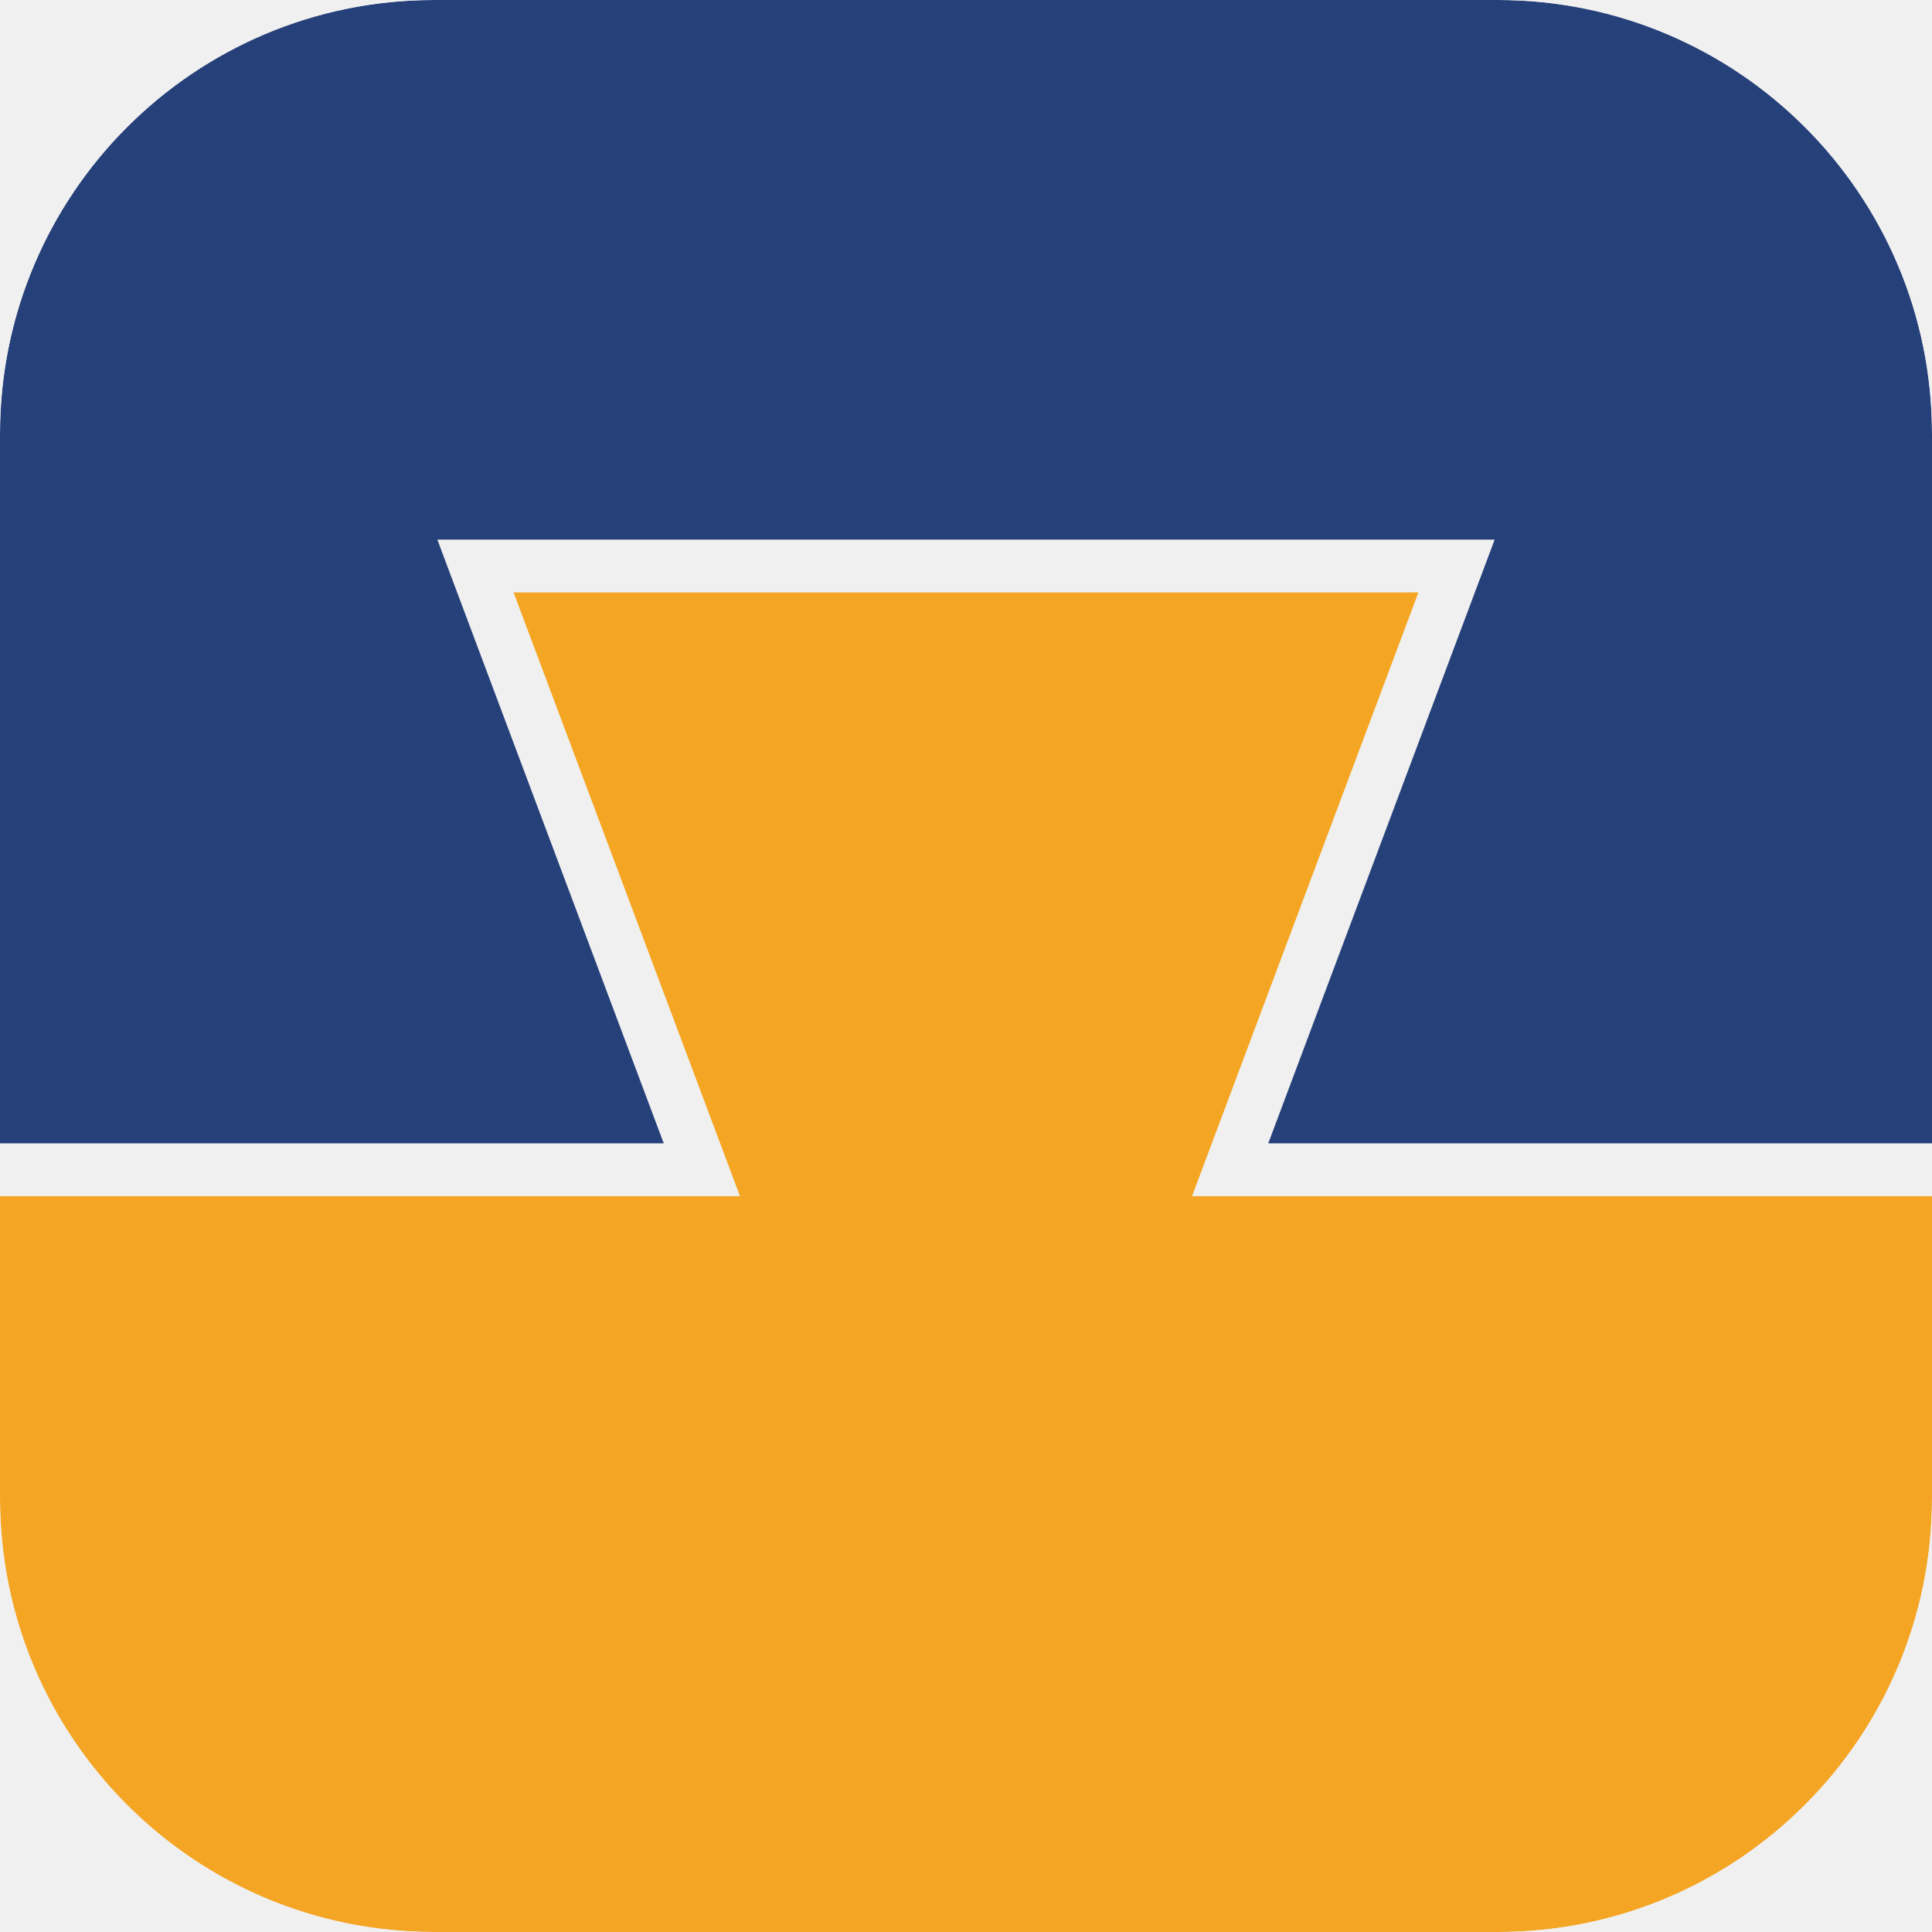
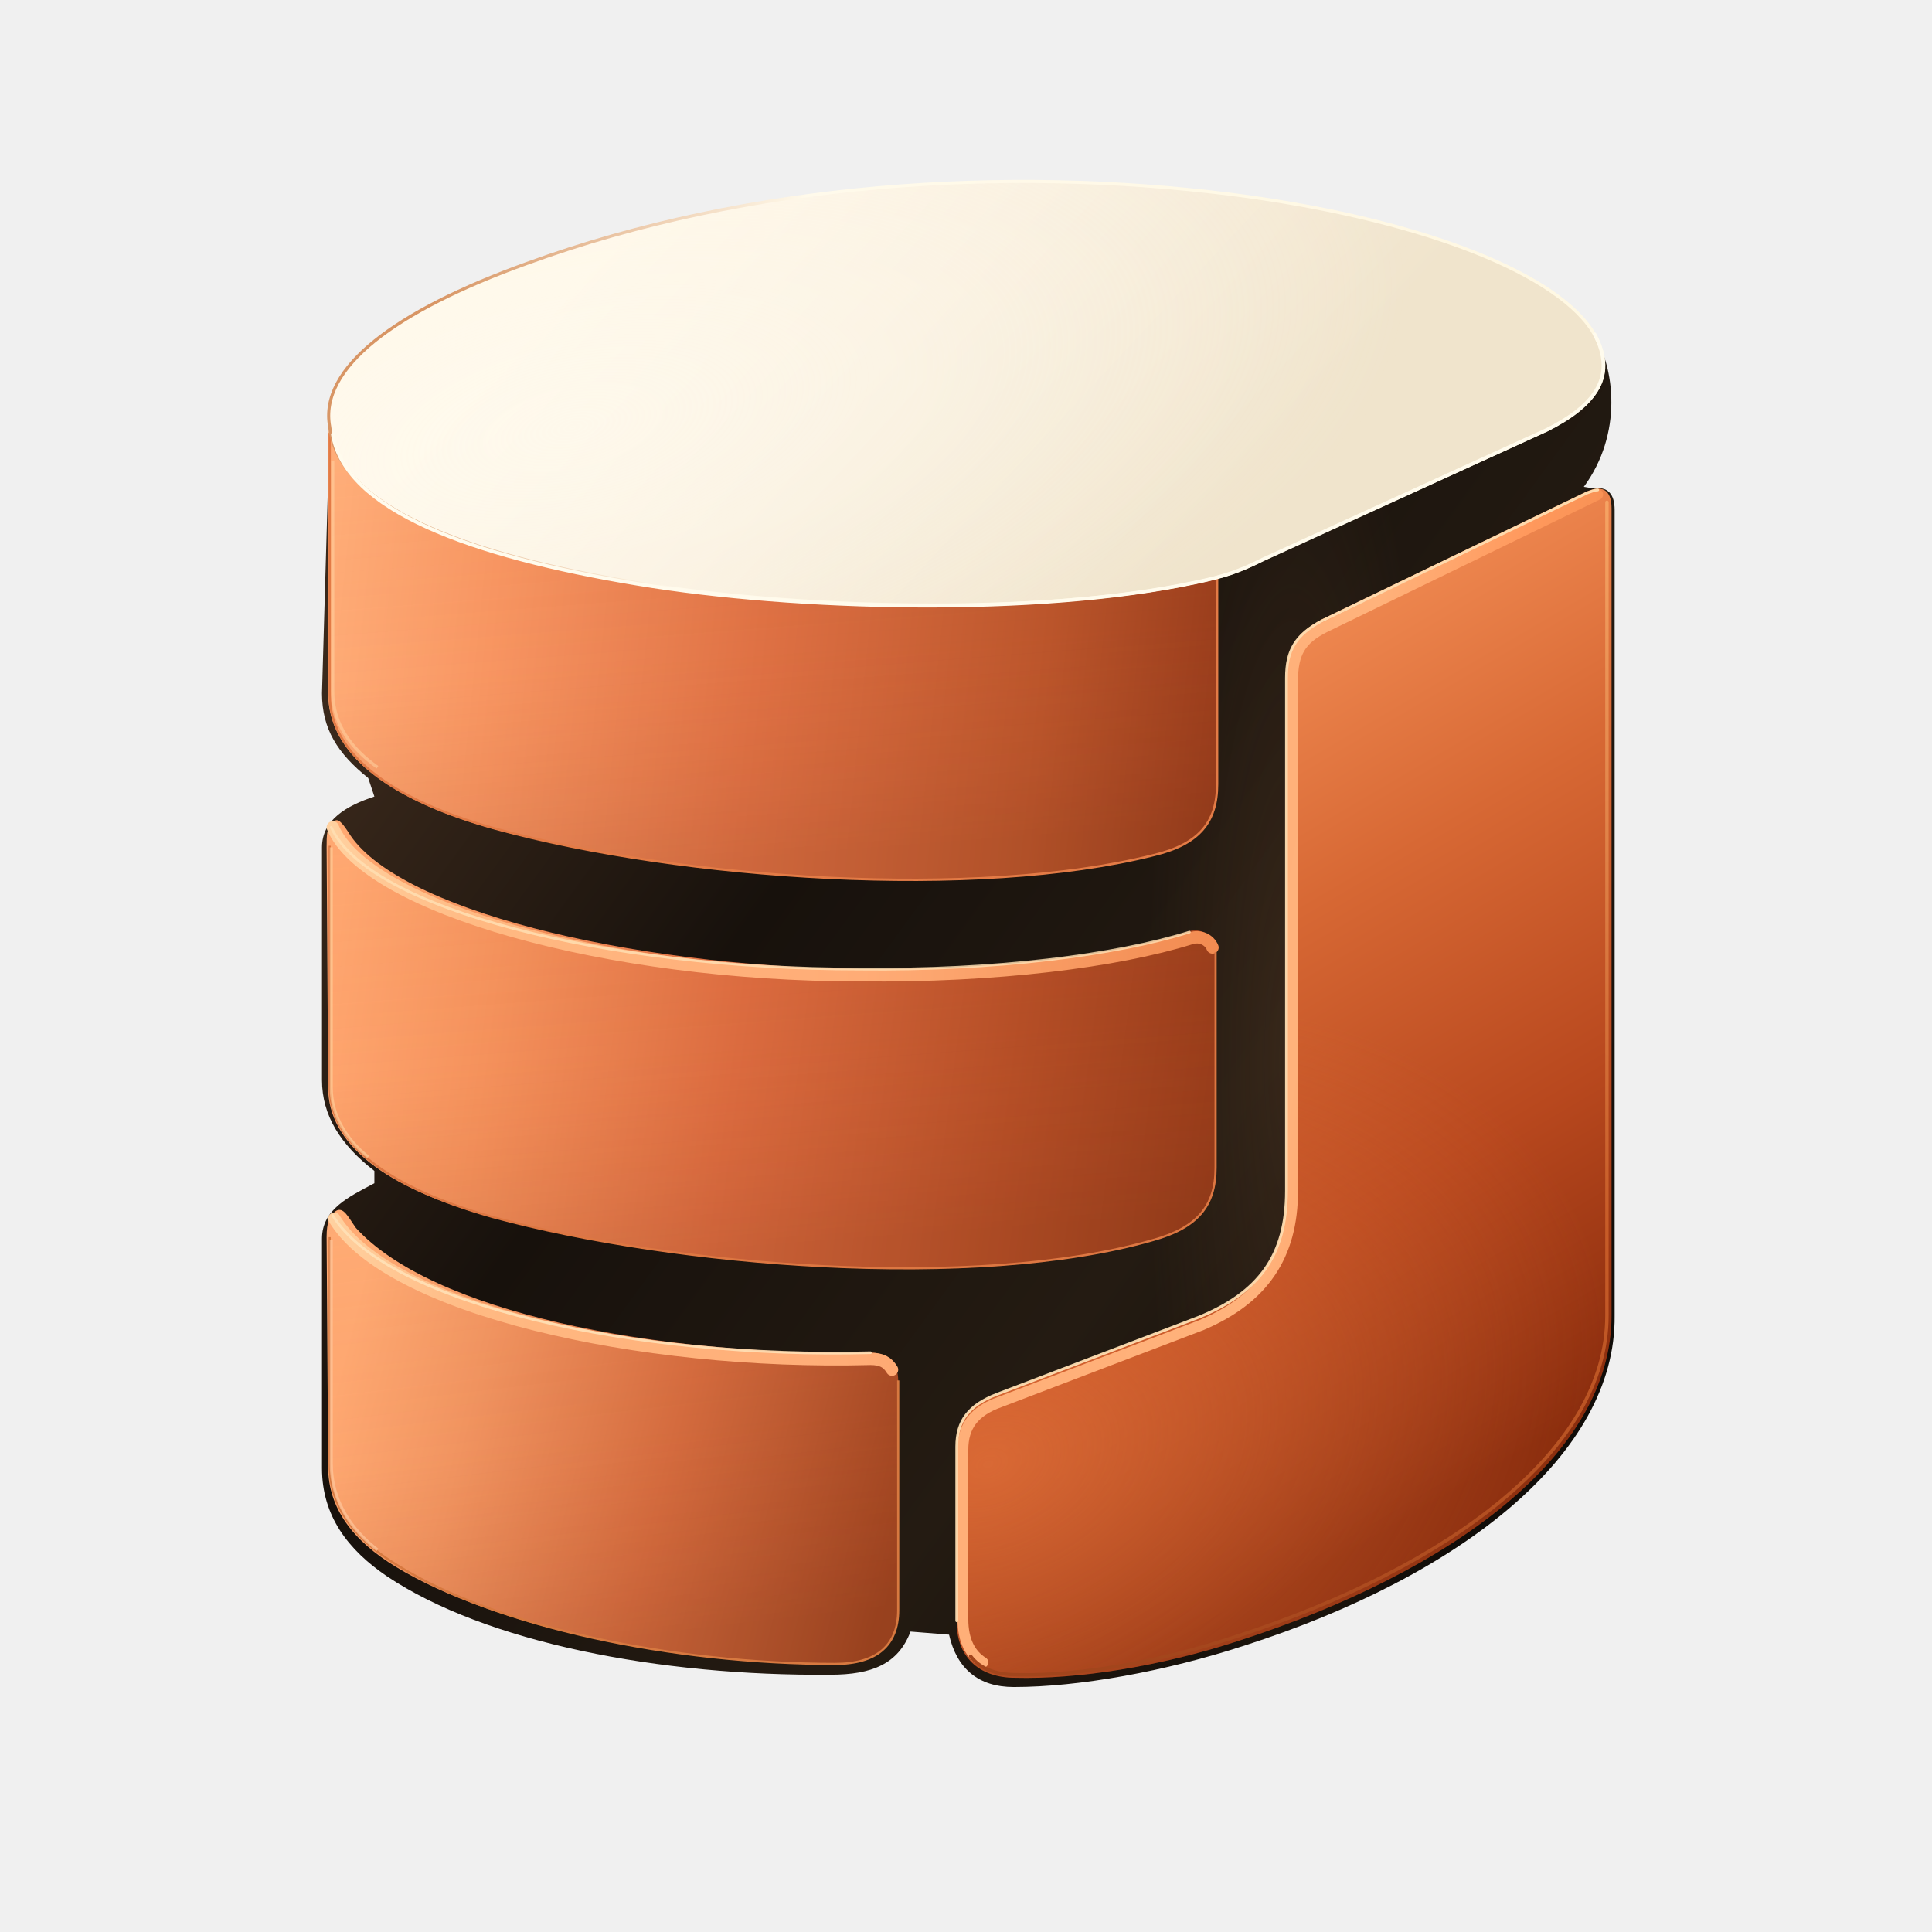
- <svg xmlns="http://www.w3.org/2000/svg" viewBox="0 0 1024 1024" width="1024" height="1024">
+ <svg xmlns="http://www.w3.org/2000/svg" xmlns:xlink="http://www.w3.org/1999/xlink" width="1254" height="1254" viewBox="0 0 1254 1254" fill="none" role="img" aria-labelledby="title">
  <defs>
-     <clipPath id="tile">
-       <rect width="1024" height="1024" rx="230" />
-     </clipPath>
-     <mask id="joint" maskUnits="userSpaceOnUse" x="0" y="0" width="1024" height="1024">
-       <rect width="1024" height="1024" fill="#fff" />
-       <path d="M0 620H372L252 300H772L652 620H1024" fill="none" stroke="#000" stroke-width="28" />
-     </mask>
+     <linearGradient id="body" x1="277" y1="401" x2="1002" y2="930" gradientUnits="userSpaceOnUse">
+       <stop stop-color="#39281B" />
+       <stop offset=".32" stop-color="#17110C" />
+       <stop offset=".68" stop-color="#241B12" />
+       <stop offset="1" stop-color="#110D09" />
+     </linearGradient>
+     <radialGradient id="bodyLight" cx="0" cy="0" r="1" gradientTransform="translate(839 690) rotate(90) scale(494 95)" gradientUnits="userSpaceOnUse">
+       <stop stop-color="#65442C" stop-opacity=".3" />
+       <stop offset="1" stop-color="#65442C" stop-opacity="0" />
+     </radialGradient>
+     <linearGradient id="ivory" x1="413" y1="133" x2="712" y2="412" gradientUnits="userSpaceOnUse">
+       <stop stop-color="#FFF7E8" />
+       <stop offset=".45" stop-color="#F9EFDE" />
+       <stop offset="1" stop-color="#F0E4CC" />
+     </linearGradient>
+     <radialGradient id="topLight" cx="0" cy="0" r="1" gradientTransform="translate(371 277) rotate(-12) scale(556 247)" gradientUnits="userSpaceOnUse">
+       <stop stop-color="#FFFCF1" stop-opacity=".56" />
+       <stop offset="1" stop-color="#FFFCF1" stop-opacity="0" />
+     </radialGradient>
+     <linearGradient id="topRim" x1="292" y1="160" x2="875" y2="355" gradientUnits="userSpaceOnUse">
+       <stop stop-color="#D89564" />
+       <stop offset=".34" stop-color="#FFFAEB" />
+       <stop offset="1" stop-color="#FFF8E3" />
+     </linearGradient>
+     <linearGradient id="upperOrange" x1="212" y1="413" x2="792" y2="473" gradientUnits="userSpaceOnUse">
+       <stop stop-color="#FFAC77" />
+       <stop offset=".18" stop-color="#F89662" />
+       <stop offset=".48" stop-color="#DF7144" />
+       <stop offset=".8" stop-color="#BB552B" />
+       <stop offset="1" stop-color="#983C1B" />
+     </linearGradient>
+     <linearGradient id="middleOrange" x1="212" y1="655" x2="790" y2="731" gradientUnits="userSpaceOnUse">
+       <stop stop-color="#FFA66F" />
+       <stop offset=".18" stop-color="#F5925C" />
+       <stop offset=".46" stop-color="#DB6B3F" />
+       <stop offset=".77" stop-color="#B54E26" />
+       <stop offset="1" stop-color="#963B19" />
+     </linearGradient>
+     <linearGradient id="lowerOrange" x1="213" y1="918" x2="584" y2="1010" gradientUnits="userSpaceOnUse">
+       <stop stop-color="#FFA972" />
+       <stop offset=".23" stop-color="#F19460" />
+       <stop offset=".58" stop-color="#D46B3E" />
+       <stop offset="1" stop-color="#9E431F" />
+     </linearGradient>
+     <linearGradient id="rightOrange" x1="784" y1="441" x2="1056" y2="903" gradientUnits="userSpaceOnUse">
+       <stop stop-color="#EF8850" />
+       <stop offset=".3" stop-color="#D76834" />
+       <stop offset=".65" stop-color="#B8481E" />
+       <stop offset="1" stop-color="#882B0C" />
+     </linearGradient>
+     <radialGradient id="rightGlow" cx="0" cy="0" r="1" gradientTransform="translate(640 950) rotate(-20) scale(419 283)" gradientUnits="userSpaceOnUse">
+       <stop stop-color="#EC7B41" stop-opacity=".66" />
+       <stop offset="1" stop-color="#E9763E" stop-opacity="0" />
+     </radialGradient>
+     <linearGradient id="faceShade" x1="0" y1="0" x2=".15" y2="1">
+       <stop stop-color="#FFC994" stop-opacity=".08" />
+       <stop offset=".55" stop-color="#CB572B" stop-opacity="0" />
+       <stop offset="1" stop-color="#713015" stop-opacity=".14" />
+     </linearGradient>
+     <linearGradient id="leftBevel" x1="213" y1="0" x2="791" y2="0" gradientUnits="userSpaceOnUse">
+       <stop stop-color="#FFD1A0" />
+       <stop offset=".17" stop-color="#FFB982" />
+       <stop offset=".6" stop-color="#FFAC76" />
+       <stop offset="1" stop-color="#F28B51" />
+     </linearGradient>
+     <linearGradient id="rightBevel" x1="633" y1="699" x2="1043" y2="771" gradientUnits="userSpaceOnUse">
+       <stop stop-color="#FFAE77" />
+       <stop offset=".49" stop-color="#FFB27B" />
+       <stop offset=".7" stop-color="#FF995D" />
+       <stop offset="1" stop-color="#EE8546" />
+     </linearGradient>
+     <linearGradient id="rightEdge" x1="1043" y1="319" x2="756" y2="1086" gradientUnits="userSpaceOnUse">
+       <stop stop-color="#F6A464" />
+       <stop offset=".55" stop-color="#C65B27" />
+       <stop offset="1" stop-color="#A2451C" />
+     </linearGradient>
+     <path id="bodyShape" d="M214 277C207 239 256 202 342 171C487 118 653 108 798 126C916 141 1007 175 1033 214C1049 239 1053 282 1028 316L1034 317Q1048 315 1048 331L1048 854C1049 944 948 1023 808 1068C756 1085 700 1095 658 1095C635 1095 621 1083 616 1061L591 1059C583 1080 566 1087 539 1087C428 1088 315 1066 251 1023C226 1006 209 984 209 953L209 804C209 785 226 777 243 768L243 760C221 743 209 724 209 701L209 550C209 532 225 523 243 517L239 505C219 489 209 473 209 450Z" />
+     <path id="upperFace" d="M213 275C213 332 384 392 581 392C661 392 735 385 790 373L790 509C790 534 779 548 749 555C633 585 440 570 320 538C249 518 213 488 213 450Z" />
+     <path id="middleFace" d="M216 534C219 530 222 534 226 540C256 590 407 627 558 629C645 630 724 620 770 605C780 601 789 608 789 618L789 758C789 783 777 797 748 805C633 839 438 822 319 790C249 771 213 742 213 706L212 550C212 542 212 537 216 534Z" />
+     <path id="lowerFace" d="M218 786C223 783 226 790 231 797C280 851 422 880 565 878C576 878 583 885 583 896L583 1045C583 1068 569 1080 542 1080C437 1080 321 1056 257 1017C229 1000 213 979 213 952L212 803C212 793 214 789 218 786Z" />
+     <path id="rightFace" d="M858 402L1030 319C1039 315 1046 317 1046 330L1046 854C1046 944 943 1020 804 1065C752 1082 699 1090 659 1089C635 1089 621 1075 621 1053L621 939C621 922 629 912 647 905L778 855C817 839 835 814 835 772L835 440C835 421 841 411 858 402Z" />
+     <path id="topFace" d="M214 277C207 239 256 202 342 171C487 118 653 108 798 126C916 141 1007 175 1033 214C1052 244 1035 263 1004 279L820 363C804 371 795 374 776 378C674 400 513 395 412 378C304 360 220 330 214 277Z" />
  </defs>
-   <g clip-path="url(#tile)" mask="url(#joint)">
-     <rect width="1024" height="1024" fill="#f5a524" />
-     <path d="M0 0H1024V620H652L772 300H252L372 620H0Z" fill="#26407a" />
+   <g id="recessed-body">
+     <use xlink:href="#bodyShape" fill="url(#body)" />
+     <use xlink:href="#bodyShape" fill="url(#bodyLight)" />
+   </g>
+   <g id="upper-orange-band">
+     <use xlink:href="#upperFace" fill="url(#upperOrange)" />
+     <use xlink:href="#upperFace" fill="url(#faceShade)" />
+     <path d="M214 281L214 451C214 489 253 519 322 538C443 571 634 584 749 555C778 548 790 534 790 509L790 374" stroke="#E37B46" stroke-width="1.5" />
+     <path d="M216 299L216 449C216 470 228 486 245 498" stroke="#FFD1A0" stroke-width="2" opacity=".55" />
+   </g>
+   <g id="middle-orange-band">
+     <use xlink:href="#middleFace" fill="url(#middleOrange)" />
+     <use xlink:href="#middleFace" fill="url(#faceShade)" />
+     <path d="M216 537C238 589 394 633 558 633C646 634 725 624 773 609C779 607 785 610 787 615" stroke="url(#leftBevel)" stroke-width="8" stroke-linecap="round" />
+     <path d="M215 537C239 590 394 629 558 629C646 630 724 620 772 605" stroke="#FFE0B3" stroke-width="1.7" stroke-linecap="round" opacity=".83" />
+     <path d="M214 549L214 705C214 741 249 770 320 790C438 822 633 838 748 805C777 797 789 783 789 758L789 618" stroke="#DD7742" stroke-width="1.4" />
+     <path d="M215 550L215 706C215 724 225 740 239 751" stroke="#FFD3A0" stroke-width="2" opacity=".6" />
+   </g>
+   <g id="lower-orange-band">
+     <use xlink:href="#lowerFace" fill="url(#lowerOrange)" />
+     <use xlink:href="#lowerFace" fill="url(#faceShade)" />
+     <path d="M217 791C252 849 414 886 565 882C572 882 576 884 579 889" stroke="url(#leftBevel)" stroke-width="8" stroke-linecap="round" />
+     <path d="M216 789C252 847 414 882 565 878" stroke="#FFE2B8" stroke-width="1.7" stroke-linecap="round" opacity=".88" />
+     <path d="M214 803L214 951C214 978 230 999 258 1016C322 1056 437 1080 542 1080C569 1080 583 1068 583 1045L583 896" stroke="#D77940" stroke-width="1.4" />
+     <path d="M215 805L215 950C215 974 228 993 245 1006" stroke="#FFCAA0" stroke-width="2" opacity=".65" />
+   </g>
+   <g id="tall-right-orange-face">
+     <use xlink:href="#rightFace" fill="url(#rightOrange)" />
+     <use xlink:href="#rightFace" fill="url(#rightGlow)" />
+     <path d="M1037 321L860 407C844 415 839 424 839 442L839 773C839 815 820 843 780 860L649 910C632 916 625 926 625 941L625 1051C625 1065 630 1074 638 1079" stroke="url(#rightBevel)" stroke-width="7" stroke-linecap="round" />
+     <path d="M1037 318C1035 318 1033 319 1030 320L858 403C841 412 835 422 835 440L835 773C835 815 817 839 778 855L647 905C629 912 621 922 621 939L621 1052" stroke="#FFDFB3" stroke-width="1.8" stroke-linecap="round" opacity=".94" />
+     <path d="M1043 326L1043 854C1043 941 941 1017 803 1062C752 1079 699 1088 660 1087C646 1087 636 1083 630 1075" stroke="url(#rightEdge)" stroke-width="2.2" stroke-linecap="round" />
+   </g>
+   <g id="ivory-top">
+     <use xlink:href="#topFace" fill="url(#ivory)" />
+     <use xlink:href="#topFace" fill="url(#topLight)" />
+     <use xlink:href="#topFace" stroke="url(#topRim)" stroke-width="2" />
+     <path d="M216 282C224 331 305 361 414 379C516 396 673 400 776 378C795 374 804 371 820 363L1004 279C1034 264 1050 245 1035 217" stroke="#FFFBED" stroke-width="2.3" stroke-linecap="round" />
  </g>
</svg>
